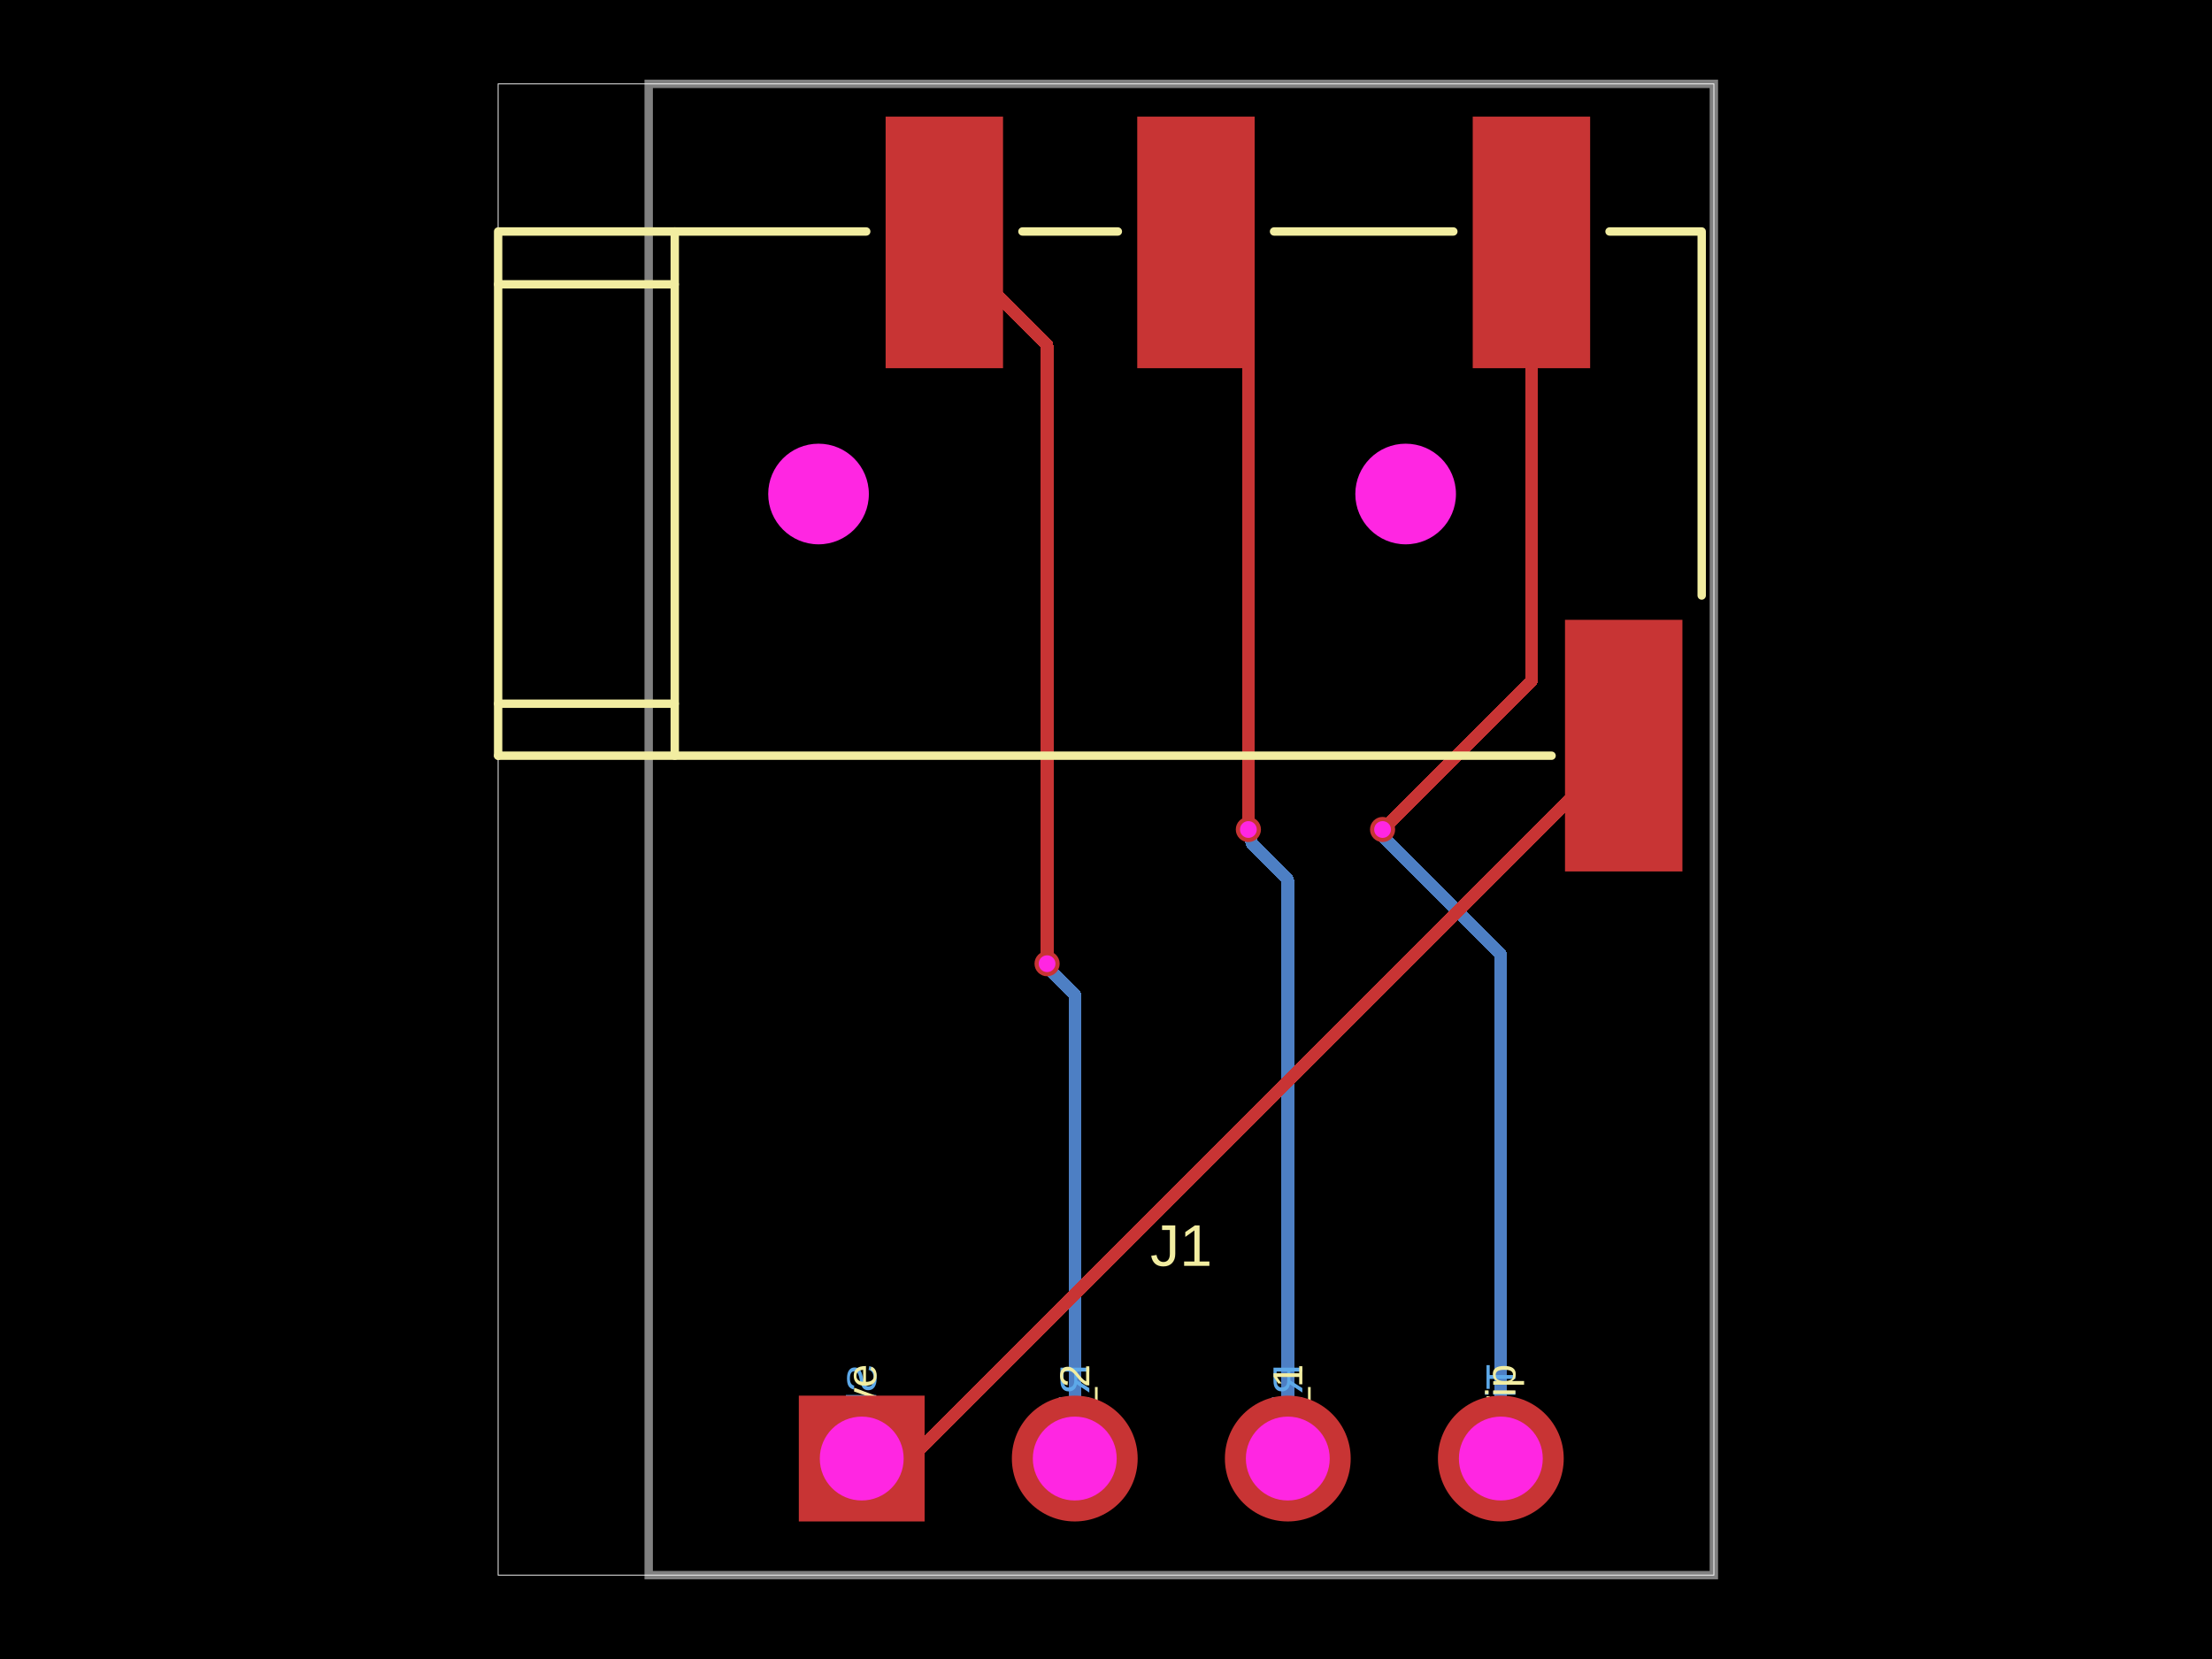
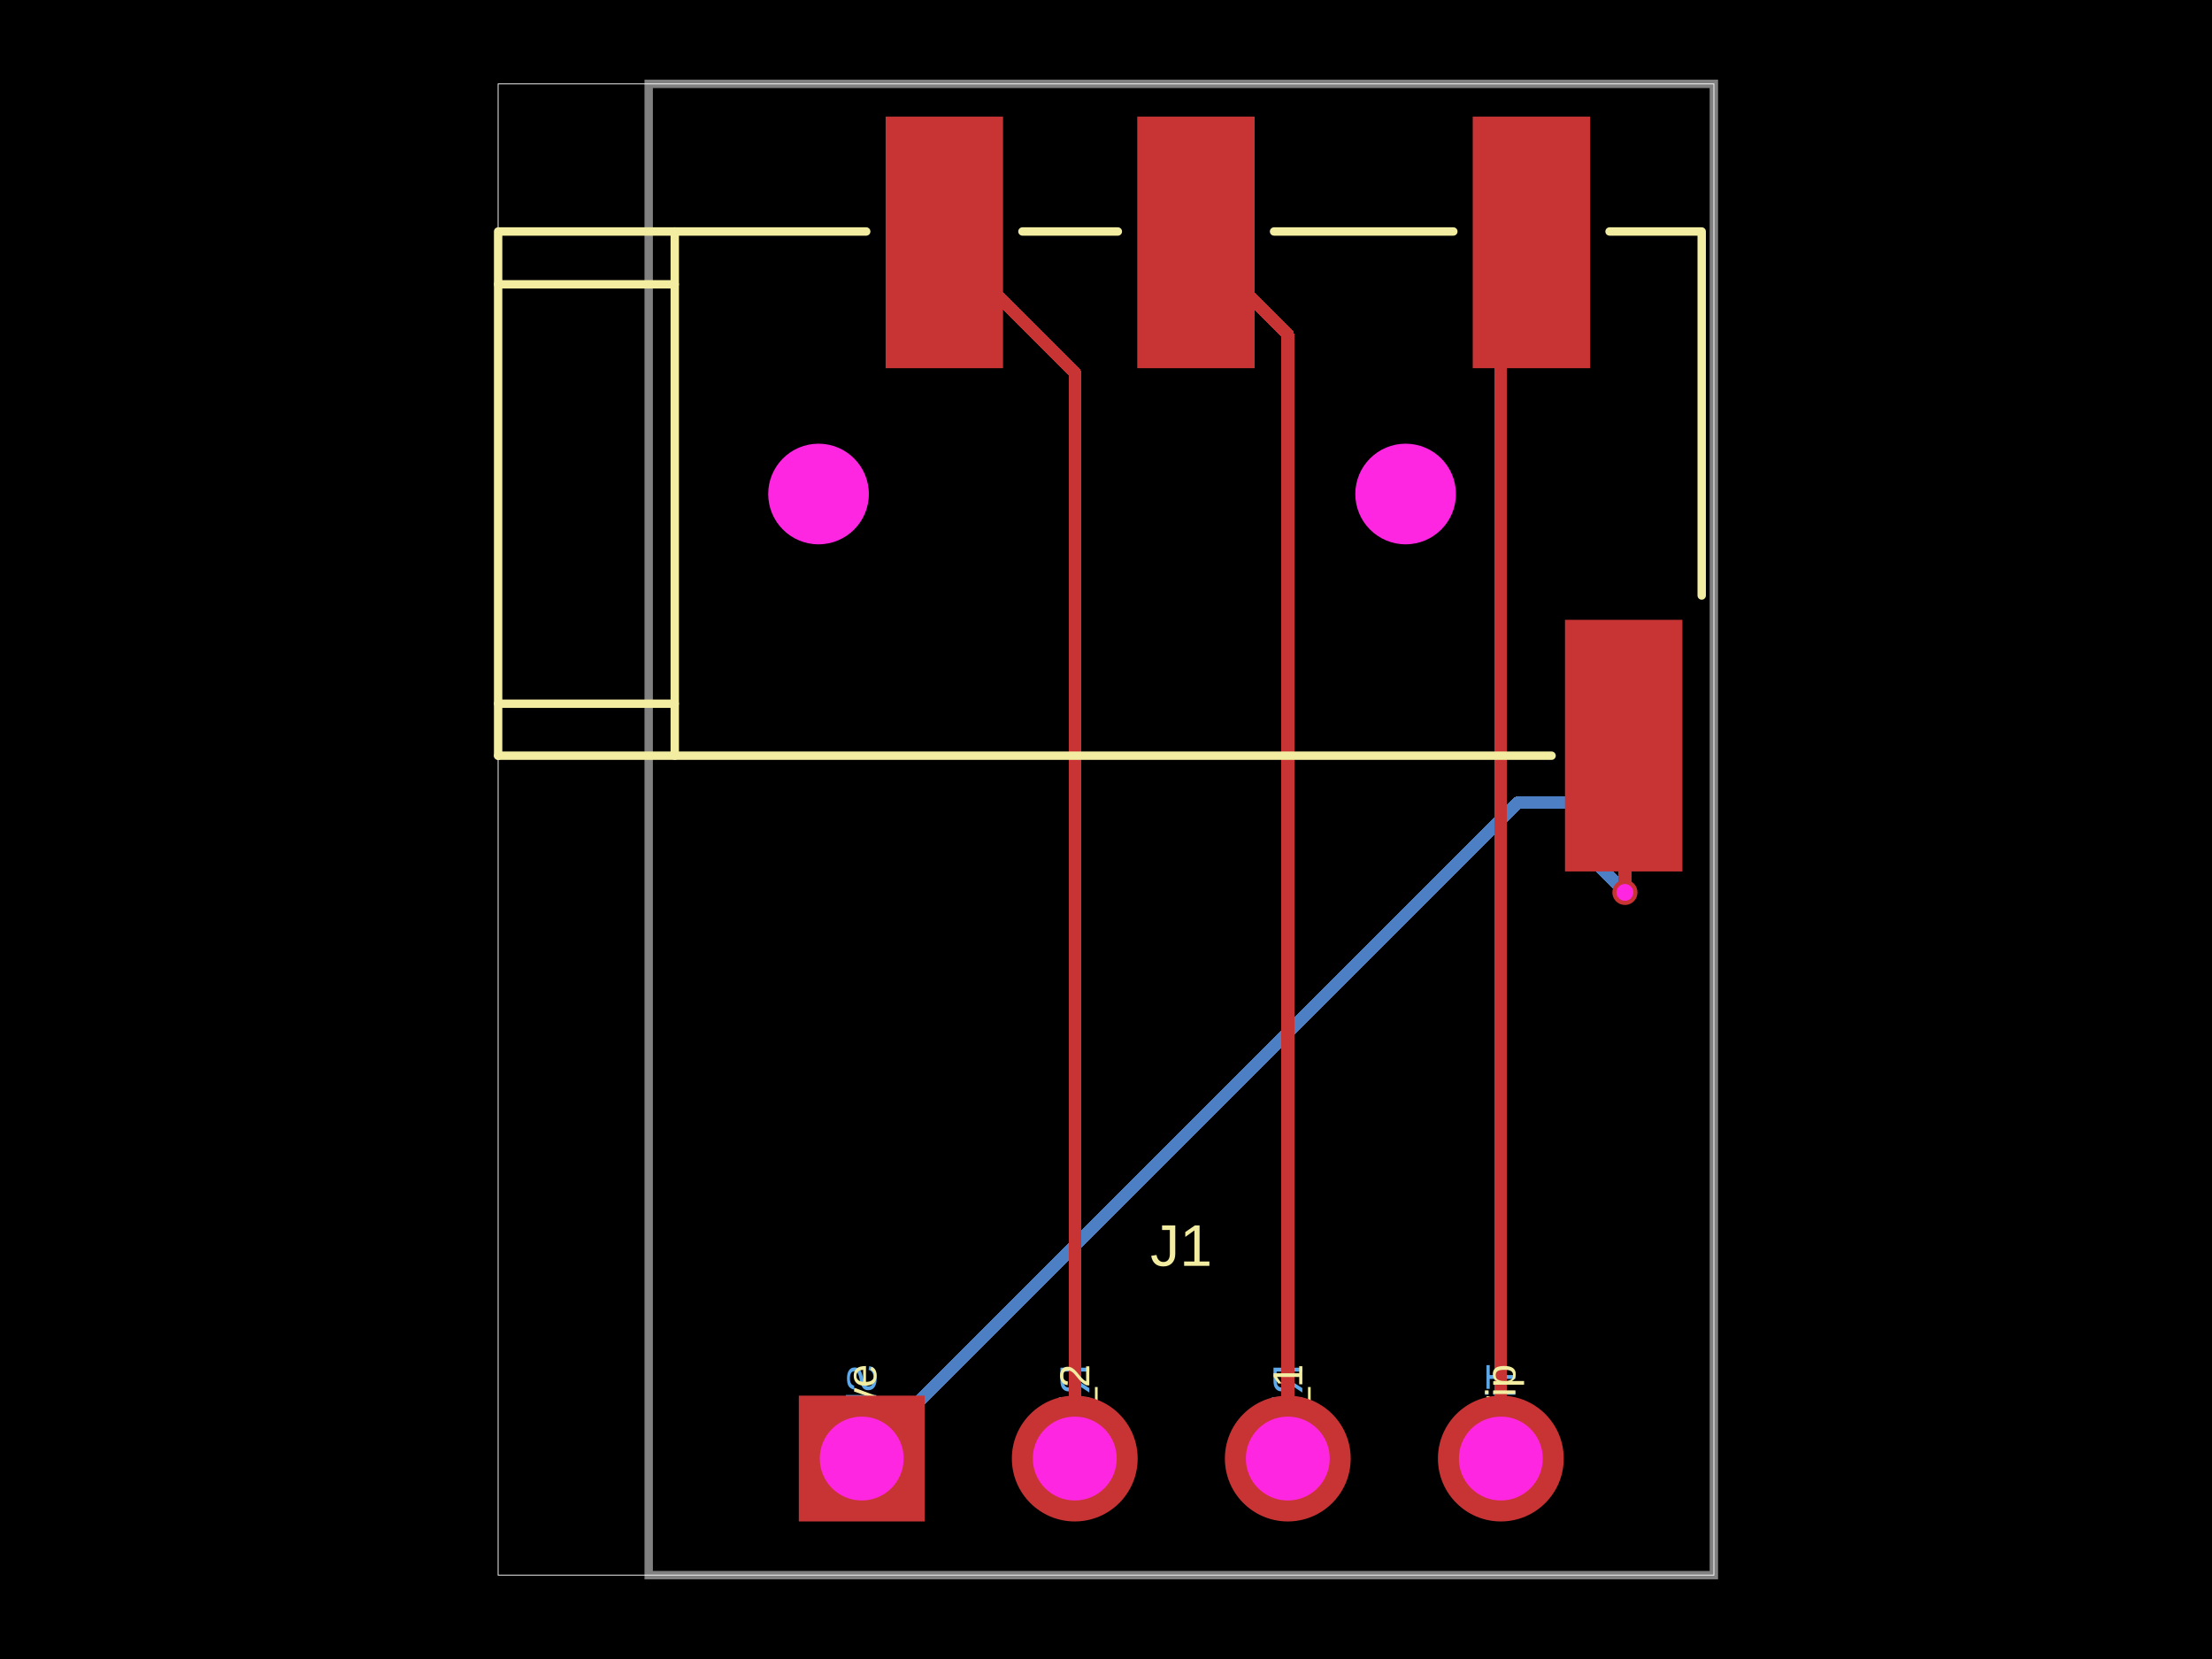
- <svg xmlns="http://www.w3.org/2000/svg" width="800" height="600" data-software-used-string="@tscircuit/core@0.0.1098">
+ <svg xmlns="http://www.w3.org/2000/svg" width="800" height="600" data-software-used-string="@tscircuit/core@0.0.1112">
  <style />
  <rect class="boundary" x="0" y="0" fill="#000" width="800" height="600" data-type="pcb_background" data-pcb-layer="global" />
  <rect class="pcb-boundary" fill="none" stroke="#fff" stroke-width="0.3" x="180.156" y="30.334" width="439.689" height="539.333" data-type="pcb_boundary" data-pcb-layer="global" />
  <path class="pcb-board" d="M 234.607 569.666 L 619.844 569.666 L 619.844 30.334 L 234.607 30.334 Z" fill="none" stroke="rgba(255, 255, 255, 0.5)" stroke-width="3.033" data-type="pcb_board" data-pcb-layer="board" />
-   <path class="pcb-trace" stroke="rgb(77, 127, 196)" fill="none" d="M 542.797 527.503 L 542.797 345.323" stroke-width="4.55" stroke-linecap="round" stroke-linejoin="round" shape-rendering="crispEdges" data-type="pcb_trace" data-pcb-layer="bottom" />
-   <path class="pcb-trace" stroke="rgb(77, 127, 196)" fill="none" d="M 542.797 345.323 L 500.026 302.553" stroke-width="4.55" stroke-linecap="round" stroke-linejoin="round" shape-rendering="crispEdges" data-type="pcb_trace" data-pcb-layer="bottom" />
-   <path class="pcb-trace" stroke="rgb(77, 127, 196)" fill="none" d="M 500.026 302.553 L 500.026 300" stroke-width="4.55" stroke-linecap="round" stroke-linejoin="round" shape-rendering="crispEdges" data-type="pcb_trace" data-pcb-layer="bottom" />
-   <path class="pcb-trace" stroke="rgb(77, 127, 196)" fill="none" d="M 500.026 300 L 500.026 300" stroke-width="4.55" stroke-linecap="round" stroke-linejoin="round" shape-rendering="crispEdges" data-type="pcb_trace" data-pcb-layer="bottom" />
-   <path class="pcb-trace" stroke="rgb(77, 127, 196)" fill="none" d="M 465.749 527.503 L 465.749 318.198" stroke-width="4.55" stroke-linecap="round" stroke-linejoin="round" shape-rendering="crispEdges" data-type="pcb_trace" data-pcb-layer="bottom" />
-   <path class="pcb-trace" stroke="rgb(77, 127, 196)" fill="none" d="M 465.749 318.198 L 452.883 305.332" stroke-width="4.55" stroke-linecap="round" stroke-linejoin="round" shape-rendering="crispEdges" data-type="pcb_trace" data-pcb-layer="bottom" />
-   <path class="pcb-trace" stroke="rgb(77, 127, 196)" fill="none" d="M 452.883 305.332 L 451.493 300" stroke-width="4.55" stroke-linecap="round" stroke-linejoin="round" shape-rendering="crispEdges" data-type="pcb_trace" data-pcb-layer="bottom" />
-   <path class="pcb-trace" stroke="rgb(77, 127, 196)" fill="none" d="M 451.493 300 L 451.493 300" stroke-width="4.55" stroke-linecap="round" stroke-linejoin="round" shape-rendering="crispEdges" data-type="pcb_trace" data-pcb-layer="bottom" />
-   <path class="pcb-trace" stroke="rgb(77, 127, 196)" fill="none" d="M 388.702 527.503 L 388.702 359.665" stroke-width="4.55" stroke-linecap="round" stroke-linejoin="round" shape-rendering="crispEdges" data-type="pcb_trace" data-pcb-layer="bottom" />
-   <path class="pcb-trace" stroke="rgb(77, 127, 196)" fill="none" d="M 388.702 359.665 L 378.692 349.655" stroke-width="4.55" stroke-linecap="round" stroke-linejoin="round" shape-rendering="crispEdges" data-type="pcb_trace" data-pcb-layer="bottom" />
-   <path class="pcb-trace" stroke="rgb(77, 127, 196)" fill="none" d="M 378.692 349.655 L 378.692 348.534" stroke-width="4.55" stroke-linecap="round" stroke-linejoin="round" shape-rendering="crispEdges" data-type="pcb_trace" data-pcb-layer="bottom" />
-   <path class="pcb-trace" stroke="rgb(77, 127, 196)" fill="none" d="M 378.692 348.534 L 378.692 348.534" stroke-width="4.55" stroke-linecap="round" stroke-linejoin="round" shape-rendering="crispEdges" data-type="pcb_trace" data-pcb-layer="bottom" />
+   <path class="pcb-trace" stroke="rgb(77, 127, 196)" fill="none" d="M 311.654 527.503 L 548.805 290.352" stroke-width="4.55" stroke-linecap="round" stroke-linejoin="round" shape-rendering="crispEdges" data-type="pcb_trace" data-pcb-layer="bottom" />
+   <path class="pcb-trace" stroke="rgb(77, 127, 196)" fill="none" d="M 548.805 290.352 L 576.973 290.352" stroke-width="4.55" stroke-linecap="round" stroke-linejoin="round" shape-rendering="crispEdges" data-type="pcb_trace" data-pcb-layer="bottom" />
+   <path class="pcb-trace" stroke="rgb(77, 127, 196)" fill="none" d="M 576.973 290.352 L 576.973 311.786" stroke-width="4.55" stroke-linecap="round" stroke-linejoin="round" shape-rendering="crispEdges" data-type="pcb_trace" data-pcb-layer="bottom" />
+   <path class="pcb-trace" stroke="rgb(77, 127, 196)" fill="none" d="M 576.973 311.786 L 582.733 317.546" stroke-width="4.55" stroke-linecap="round" stroke-linejoin="round" shape-rendering="crispEdges" data-type="pcb_trace" data-pcb-layer="bottom" />
+   <path class="pcb-trace" stroke="rgb(77, 127, 196)" fill="none" d="M 582.733 317.546 L 587.677 322.75" stroke-width="4.55" stroke-linecap="round" stroke-linejoin="round" shape-rendering="crispEdges" data-type="pcb_trace" data-pcb-layer="bottom" />
+   <path class="pcb-trace" stroke="rgb(77, 127, 196)" fill="none" d="M 587.677 322.75 L 587.677 322.75" stroke-width="4.55" stroke-linecap="round" stroke-linejoin="round" shape-rendering="crispEdges" data-type="pcb_trace" data-pcb-layer="bottom" />
  <text x="0" y="0" dx="0" dy="0" fill="#5da9e9" font-family="Arial, sans-serif" font-size="15.167" text-anchor="start" dominant-baseline="central" transform="matrix(-6.123233995736766e-17,1,1,6.123233995736766e-17,311.6543,493.3771)" class="pcb-silkscreen-text pcb-silkscreen-bottom" data-pcb-silkscreen-text-id="pcb_component_1" stroke="none" data-type="pcb_silkscreen_text" data-pcb-layer="bottom">Sleeve</text>
  <text x="0" y="0" dx="0" dy="0" fill="#5da9e9" font-family="Arial, sans-serif" font-size="15.167" text-anchor="start" dominant-baseline="central" transform="matrix(-6.123233995736766e-17,1,1,6.123233995736766e-17,388.7018,493.3771)" class="pcb-silkscreen-text pcb-silkscreen-bottom" data-pcb-silkscreen-text-id="pcb_component_1" stroke="none" data-type="pcb_silkscreen_text" data-pcb-layer="bottom">Ring_2</text>
  <text x="0" y="0" dx="0" dy="0" fill="#5da9e9" font-family="Arial, sans-serif" font-size="15.167" text-anchor="start" dominant-baseline="central" transform="matrix(-6.123233995736766e-17,1,1,6.123233995736766e-17,465.7493,493.3771)" class="pcb-silkscreen-text pcb-silkscreen-bottom" data-pcb-silkscreen-text-id="pcb_component_1" stroke="none" data-type="pcb_silkscreen_text" data-pcb-layer="bottom">Ring_1</text>
  <text x="0" y="0" dx="0" dy="0" fill="#5da9e9" font-family="Arial, sans-serif" font-size="15.167" text-anchor="start" dominant-baseline="central" transform="matrix(-6.123233995736766e-17,1,1,6.123233995736766e-17,542.7969,493.3771)" class="pcb-silkscreen-text pcb-silkscreen-bottom" data-pcb-silkscreen-text-id="pcb_component_1" stroke="none" data-type="pcb_silkscreen_text" data-pcb-layer="bottom">Tip</text>
  <rect class="pcb-pad" fill="rgb(200, 52, 52)" x="566.001" y="224.166" width="42.467" height="91.001" data-type="pcb_smtpad" data-pcb-layer="top" />
  <rect class="pcb-pad" fill="rgb(200, 52, 52)" x="532.632" y="42.164" width="42.467" height="91.001" data-type="pcb_smtpad" data-pcb-layer="top" />
  <rect class="pcb-pad" fill="rgb(200, 52, 52)" x="411.297" y="42.164" width="42.467" height="91.001" data-type="pcb_smtpad" data-pcb-layer="top" />
  <rect class="pcb-pad" fill="rgb(200, 52, 52)" x="320.297" y="42.164" width="42.467" height="91.001" data-type="pcb_smtpad" data-pcb-layer="top" />
-   <path class="pcb-trace" stroke="rgb(200, 52, 52)" fill="none" d="M 500.026 300 L 500.026 300" stroke-width="4.55" stroke-linecap="round" stroke-linejoin="round" shape-rendering="crispEdges" data-type="pcb_trace" data-pcb-layer="top" />
-   <path class="pcb-trace" stroke="rgb(200, 52, 52)" fill="none" d="M 500.026 300 L 553.865 246.161" stroke-width="4.55" stroke-linecap="round" stroke-linejoin="round" shape-rendering="crispEdges" data-type="pcb_trace" data-pcb-layer="top" />
-   <path class="pcb-trace" stroke="rgb(200, 52, 52)" fill="none" d="M 553.865 246.161 L 553.865 87.664" stroke-width="4.55" stroke-linecap="round" stroke-linejoin="round" shape-rendering="crispEdges" data-type="pcb_trace" data-pcb-layer="top" />
-   <path class="pcb-trace" stroke="rgb(200, 52, 52)" fill="none" d="M 451.493 300 L 451.493 300" stroke-width="4.55" stroke-linecap="round" stroke-linejoin="round" shape-rendering="crispEdges" data-type="pcb_trace" data-pcb-layer="top" />
-   <path class="pcb-trace" stroke="rgb(200, 52, 52)" fill="none" d="M 451.493 300 L 451.493 106.626" stroke-width="4.55" stroke-linecap="round" stroke-linejoin="round" shape-rendering="crispEdges" data-type="pcb_trace" data-pcb-layer="top" />
-   <path class="pcb-trace" stroke="rgb(200, 52, 52)" fill="none" d="M 451.493 106.626 L 432.531 87.664" stroke-width="4.55" stroke-linecap="round" stroke-linejoin="round" shape-rendering="crispEdges" data-type="pcb_trace" data-pcb-layer="top" />
-   <path class="pcb-trace" stroke="rgb(200, 52, 52)" fill="none" d="M 378.692 348.534 L 378.692 348.534" stroke-width="4.55" stroke-linecap="round" stroke-linejoin="round" shape-rendering="crispEdges" data-type="pcb_trace" data-pcb-layer="top" />
-   <path class="pcb-trace" stroke="rgb(200, 52, 52)" fill="none" d="M 378.692 348.534 L 378.692 124.826" stroke-width="4.55" stroke-linecap="round" stroke-linejoin="round" shape-rendering="crispEdges" data-type="pcb_trace" data-pcb-layer="top" />
-   <path class="pcb-trace" stroke="rgb(200, 52, 52)" fill="none" d="M 378.692 124.826 L 341.53 87.664" stroke-width="4.55" stroke-linecap="round" stroke-linejoin="round" shape-rendering="crispEdges" data-type="pcb_trace" data-pcb-layer="top" />
-   <path class="pcb-trace" stroke="rgb(200, 52, 52)" fill="none" d="M 311.654 527.503 L 329.398 527.503" stroke-width="4.55" stroke-linecap="round" stroke-linejoin="round" shape-rendering="crispEdges" data-type="pcb_trace" data-pcb-layer="top" />
-   <path class="pcb-trace" stroke="rgb(200, 52, 52)" fill="none" d="M 329.398 527.503 L 587.235 269.666" stroke-width="4.55" stroke-linecap="round" stroke-linejoin="round" shape-rendering="crispEdges" data-type="pcb_trace" data-pcb-layer="top" />
+   <path class="pcb-trace" stroke="rgb(200, 52, 52)" fill="none" d="M 542.797 527.503 L 542.797 98.733" stroke-width="4.55" stroke-linecap="round" stroke-linejoin="round" shape-rendering="crispEdges" data-type="pcb_trace" data-pcb-layer="top" />
+   <path class="pcb-trace" stroke="rgb(200, 52, 52)" fill="none" d="M 542.797 98.733 L 553.865 87.664" stroke-width="4.55" stroke-linecap="round" stroke-linejoin="round" shape-rendering="crispEdges" data-type="pcb_trace" data-pcb-layer="top" />
+   <path class="pcb-trace" stroke="rgb(200, 52, 52)" fill="none" d="M 465.749 527.503 L 465.749 120.883" stroke-width="4.55" stroke-linecap="round" stroke-linejoin="round" shape-rendering="crispEdges" data-type="pcb_trace" data-pcb-layer="top" />
+   <path class="pcb-trace" stroke="rgb(200, 52, 52)" fill="none" d="M 465.749 120.883 L 432.531 87.664" stroke-width="4.55" stroke-linecap="round" stroke-linejoin="round" shape-rendering="crispEdges" data-type="pcb_trace" data-pcb-layer="top" />
+   <path class="pcb-trace" stroke="rgb(200, 52, 52)" fill="none" d="M 388.702 527.503 L 388.702 134.836" stroke-width="4.55" stroke-linecap="round" stroke-linejoin="round" shape-rendering="crispEdges" data-type="pcb_trace" data-pcb-layer="top" />
+   <path class="pcb-trace" stroke="rgb(200, 52, 52)" fill="none" d="M 388.702 134.836 L 341.53 87.664" stroke-width="4.55" stroke-linecap="round" stroke-linejoin="round" shape-rendering="crispEdges" data-type="pcb_trace" data-pcb-layer="top" />
+   <path class="pcb-trace" stroke="rgb(200, 52, 52)" fill="none" d="M 587.677 322.75 L 587.677 322.75" stroke-width="4.55" stroke-linecap="round" stroke-linejoin="round" shape-rendering="crispEdges" data-type="pcb_trace" data-pcb-layer="top" />
+   <path class="pcb-trace" stroke="rgb(200, 52, 52)" fill="none" d="M 587.677 322.75 L 587.677 270.109" stroke-width="4.55" stroke-linecap="round" stroke-linejoin="round" shape-rendering="crispEdges" data-type="pcb_trace" data-pcb-layer="top" />
+   <path class="pcb-trace" stroke="rgb(200, 52, 52)" fill="none" d="M 587.677 270.109 L 587.235 269.666" stroke-width="4.55" stroke-linecap="round" stroke-linejoin="round" shape-rendering="crispEdges" data-type="pcb_trace" data-pcb-layer="top" />
  <path class="pcb-silkscreen pcb-silkscreen-top" d="M 244.03 102.832 L 180.156 102.832" fill="none" stroke="#f2eda1" stroke-width="3.033" stroke-linecap="round" stroke-linejoin="round" data-pcb-component-id="pcb_component_0" data-pcb-silkscreen-path-id="pcb_silkscreen_path_0" data-type="pcb_silkscreen_path" data-pcb-layer="top" />
  <path class="pcb-silkscreen pcb-silkscreen-top" d="M 180.156 254.499 L 244.03 254.499" fill="none" stroke="#f2eda1" stroke-width="3.033" stroke-linecap="round" stroke-linejoin="round" data-pcb-component-id="pcb_component_0" data-pcb-silkscreen-path-id="pcb_silkscreen_path_1" data-type="pcb_silkscreen_path" data-pcb-layer="top" />
  <path class="pcb-silkscreen pcb-silkscreen-top" d="M 244.03 83.721 L 244.03 273.306" fill="none" stroke="#f2eda1" stroke-width="3.033" stroke-linecap="round" stroke-linejoin="round" data-pcb-component-id="pcb_component_0" data-pcb-silkscreen-path-id="pcb_silkscreen_path_2" data-type="pcb_silkscreen_path" data-pcb-layer="top" />
  <path class="pcb-silkscreen pcb-silkscreen-top" d="M 180.156 273.306 L 561.146 273.306" fill="none" stroke="#f2eda1" stroke-width="3.033" stroke-linecap="round" stroke-linejoin="round" data-pcb-component-id="pcb_component_0" data-pcb-silkscreen-path-id="pcb_silkscreen_path_3" data-type="pcb_silkscreen_path" data-pcb-layer="top" />
  <path class="pcb-silkscreen pcb-silkscreen-top" d="M 582.111 83.721 L 615.443 83.721 L 615.443 215.369" fill="none" stroke="#f2eda1" stroke-width="3.033" stroke-linecap="round" stroke-linejoin="round" data-pcb-component-id="pcb_component_0" data-pcb-silkscreen-path-id="pcb_silkscreen_path_4" data-type="pcb_silkscreen_path" data-pcb-layer="top" />
  <path class="pcb-silkscreen pcb-silkscreen-top" d="M 460.777 83.721 L 525.621 83.721" fill="none" stroke="#f2eda1" stroke-width="3.033" stroke-linecap="round" stroke-linejoin="round" data-pcb-component-id="pcb_component_0" data-pcb-silkscreen-path-id="pcb_silkscreen_path_5" data-type="pcb_silkscreen_path" data-pcb-layer="top" />
  <path class="pcb-silkscreen pcb-silkscreen-top" d="M 369.775 83.721 L 404.287 83.721" fill="none" stroke="#f2eda1" stroke-width="3.033" stroke-linecap="round" stroke-linejoin="round" data-pcb-component-id="pcb_component_0" data-pcb-silkscreen-path-id="pcb_silkscreen_path_6" data-type="pcb_silkscreen_path" data-pcb-layer="top" />
  <path class="pcb-silkscreen pcb-silkscreen-top" d="M 180.156 273.306 L 180.156 83.721 L 313.285 83.721" fill="none" stroke="#f2eda1" stroke-width="3.033" stroke-linecap="round" stroke-linejoin="round" data-pcb-component-id="pcb_component_0" data-pcb-silkscreen-path-id="pcb_silkscreen_path_7" data-type="pcb_silkscreen_path" data-pcb-layer="top" />
  <text x="0" y="0" dx="0" dy="0" fill="#f2eda1" font-family="Arial, sans-serif" font-size="15.167" text-anchor="end" dominant-baseline="central" transform="matrix(6.123233995736766e-17,-1,1,6.123233995736766e-17,311.6543,493.3771)" class="pcb-silkscreen-text pcb-silkscreen-top" data-pcb-silkscreen-text-id="pcb_component_1" stroke="none" data-type="pcb_silkscreen_text" data-pcb-layer="top">Sleeve</text>
  <text x="0" y="0" dx="0" dy="0" fill="#f2eda1" font-family="Arial, sans-serif" font-size="15.167" text-anchor="end" dominant-baseline="central" transform="matrix(6.123233995736766e-17,-1,1,6.123233995736766e-17,388.7018,493.3771)" class="pcb-silkscreen-text pcb-silkscreen-top" data-pcb-silkscreen-text-id="pcb_component_1" stroke="none" data-type="pcb_silkscreen_text" data-pcb-layer="top">Ring_2</text>
  <text x="0" y="0" dx="0" dy="0" fill="#f2eda1" font-family="Arial, sans-serif" font-size="15.167" text-anchor="end" dominant-baseline="central" transform="matrix(6.123233995736766e-17,-1,1,6.123233995736766e-17,465.7493,493.3771)" class="pcb-silkscreen-text pcb-silkscreen-top" data-pcb-silkscreen-text-id="pcb_component_1" stroke="none" data-type="pcb_silkscreen_text" data-pcb-layer="top">Ring_1</text>
  <text x="0" y="0" dx="0" dy="0" fill="#f2eda1" font-family="Arial, sans-serif" font-size="15.167" text-anchor="end" dominant-baseline="central" transform="matrix(6.123233995736766e-17,-1,1,6.123233995736766e-17,542.7969,493.3771)" class="pcb-silkscreen-text pcb-silkscreen-top" data-pcb-silkscreen-text-id="pcb_component_1" stroke="none" data-type="pcb_silkscreen_text" data-pcb-layer="top">Tip</text>
  <text x="0" y="0" dx="0" dy="0" fill="#f2eda1" font-family="Arial, sans-serif" font-size="21.234" text-anchor="middle" dominant-baseline="central" transform="matrix(1,0,0,1,427.2256,450.455)" class="pcb-silkscreen-text pcb-silkscreen-top" data-pcb-silkscreen-text-id="pcb_component_1" stroke="none" data-type="pcb_silkscreen_text" data-pcb-layer="top">J1</text>
  <g data-type="pcb_plated_hole" data-pcb-layer="through">
    <rect class="pcb-hole-outer-pad" fill="rgb(200, 52, 52)" x="288.904" y="504.752" width="45.501" height="45.501" data-type="pcb_plated_hole" data-pcb-layer="top" />
    <circle class="pcb-hole-inner" fill="#FF26E2" cx="311.654" cy="527.503" r="15.167" data-type="pcb_plated_hole_drill" data-pcb-layer="drill" />
  </g>
  <g data-type="pcb_plated_hole" data-pcb-layer="through">
    <circle class="pcb-hole-outer" fill="rgb(200, 52, 52)" cx="388.702" cy="527.503" r="22.75" data-type="pcb_plated_hole" data-pcb-layer="top" />
    <circle class="pcb-hole-inner" fill="#FF26E2" cx="388.702" cy="527.503" r="15.167" data-type="pcb_plated_hole_drill" data-pcb-layer="drill" />
  </g>
  <g data-type="pcb_plated_hole" data-pcb-layer="through">
    <circle class="pcb-hole-outer" fill="rgb(200, 52, 52)" cx="465.749" cy="527.503" r="22.75" data-type="pcb_plated_hole" data-pcb-layer="top" />
    <circle class="pcb-hole-inner" fill="#FF26E2" cx="465.749" cy="527.503" r="15.167" data-type="pcb_plated_hole_drill" data-pcb-layer="drill" />
  </g>
  <g data-type="pcb_plated_hole" data-pcb-layer="through">
    <circle class="pcb-hole-outer" fill="rgb(200, 52, 52)" cx="542.797" cy="527.503" r="22.75" data-type="pcb_plated_hole" data-pcb-layer="top" />
    <circle class="pcb-hole-inner" fill="#FF26E2" cx="542.797" cy="527.503" r="15.167" data-type="pcb_plated_hole_drill" data-pcb-layer="drill" />
  </g>
  <g data-type="pcb_via" data-pcb-layer="through">
-     <circle class="pcb-hole-outer" fill="rgb(200, 52, 52)" cx="500.026" cy="300" r="4.55" data-type="pcb_via" data-pcb-layer="top" />
-     <circle class="pcb-hole-inner" fill="#FF26E2" cx="500.026" cy="300" r="3.033" data-type="pcb_via" data-pcb-layer="drill" />
-   </g>
-   <g data-type="pcb_via" data-pcb-layer="through">
-     <circle class="pcb-hole-outer" fill="rgb(200, 52, 52)" cx="451.493" cy="300" r="4.55" data-type="pcb_via" data-pcb-layer="top" />
-     <circle class="pcb-hole-inner" fill="#FF26E2" cx="451.493" cy="300" r="3.033" data-type="pcb_via" data-pcb-layer="drill" />
-   </g>
-   <g data-type="pcb_via" data-pcb-layer="through">
-     <circle class="pcb-hole-outer" fill="rgb(200, 52, 52)" cx="378.692" cy="348.534" r="4.55" data-type="pcb_via" data-pcb-layer="top" />
-     <circle class="pcb-hole-inner" fill="#FF26E2" cx="378.692" cy="348.534" r="3.033" data-type="pcb_via" data-pcb-layer="drill" />
+     <circle class="pcb-hole-outer" fill="rgb(200, 52, 52)" cx="587.677" cy="322.75" r="4.55" data-type="pcb_via" data-pcb-layer="top" />
+     <circle class="pcb-hole-inner" fill="#FF26E2" cx="587.677" cy="322.75" r="3.033" data-type="pcb_via" data-pcb-layer="drill" />
  </g>
  <circle class="pcb-hole" cx="508.369" cy="178.665" r="18.2" fill="#FF26E2" data-type="pcb_hole" data-pcb-layer="drill" />
  <circle class="pcb-hole" cx="296.034" cy="178.665" r="18.2" fill="#FF26E2" data-type="pcb_hole" data-pcb-layer="drill" />
</svg>
